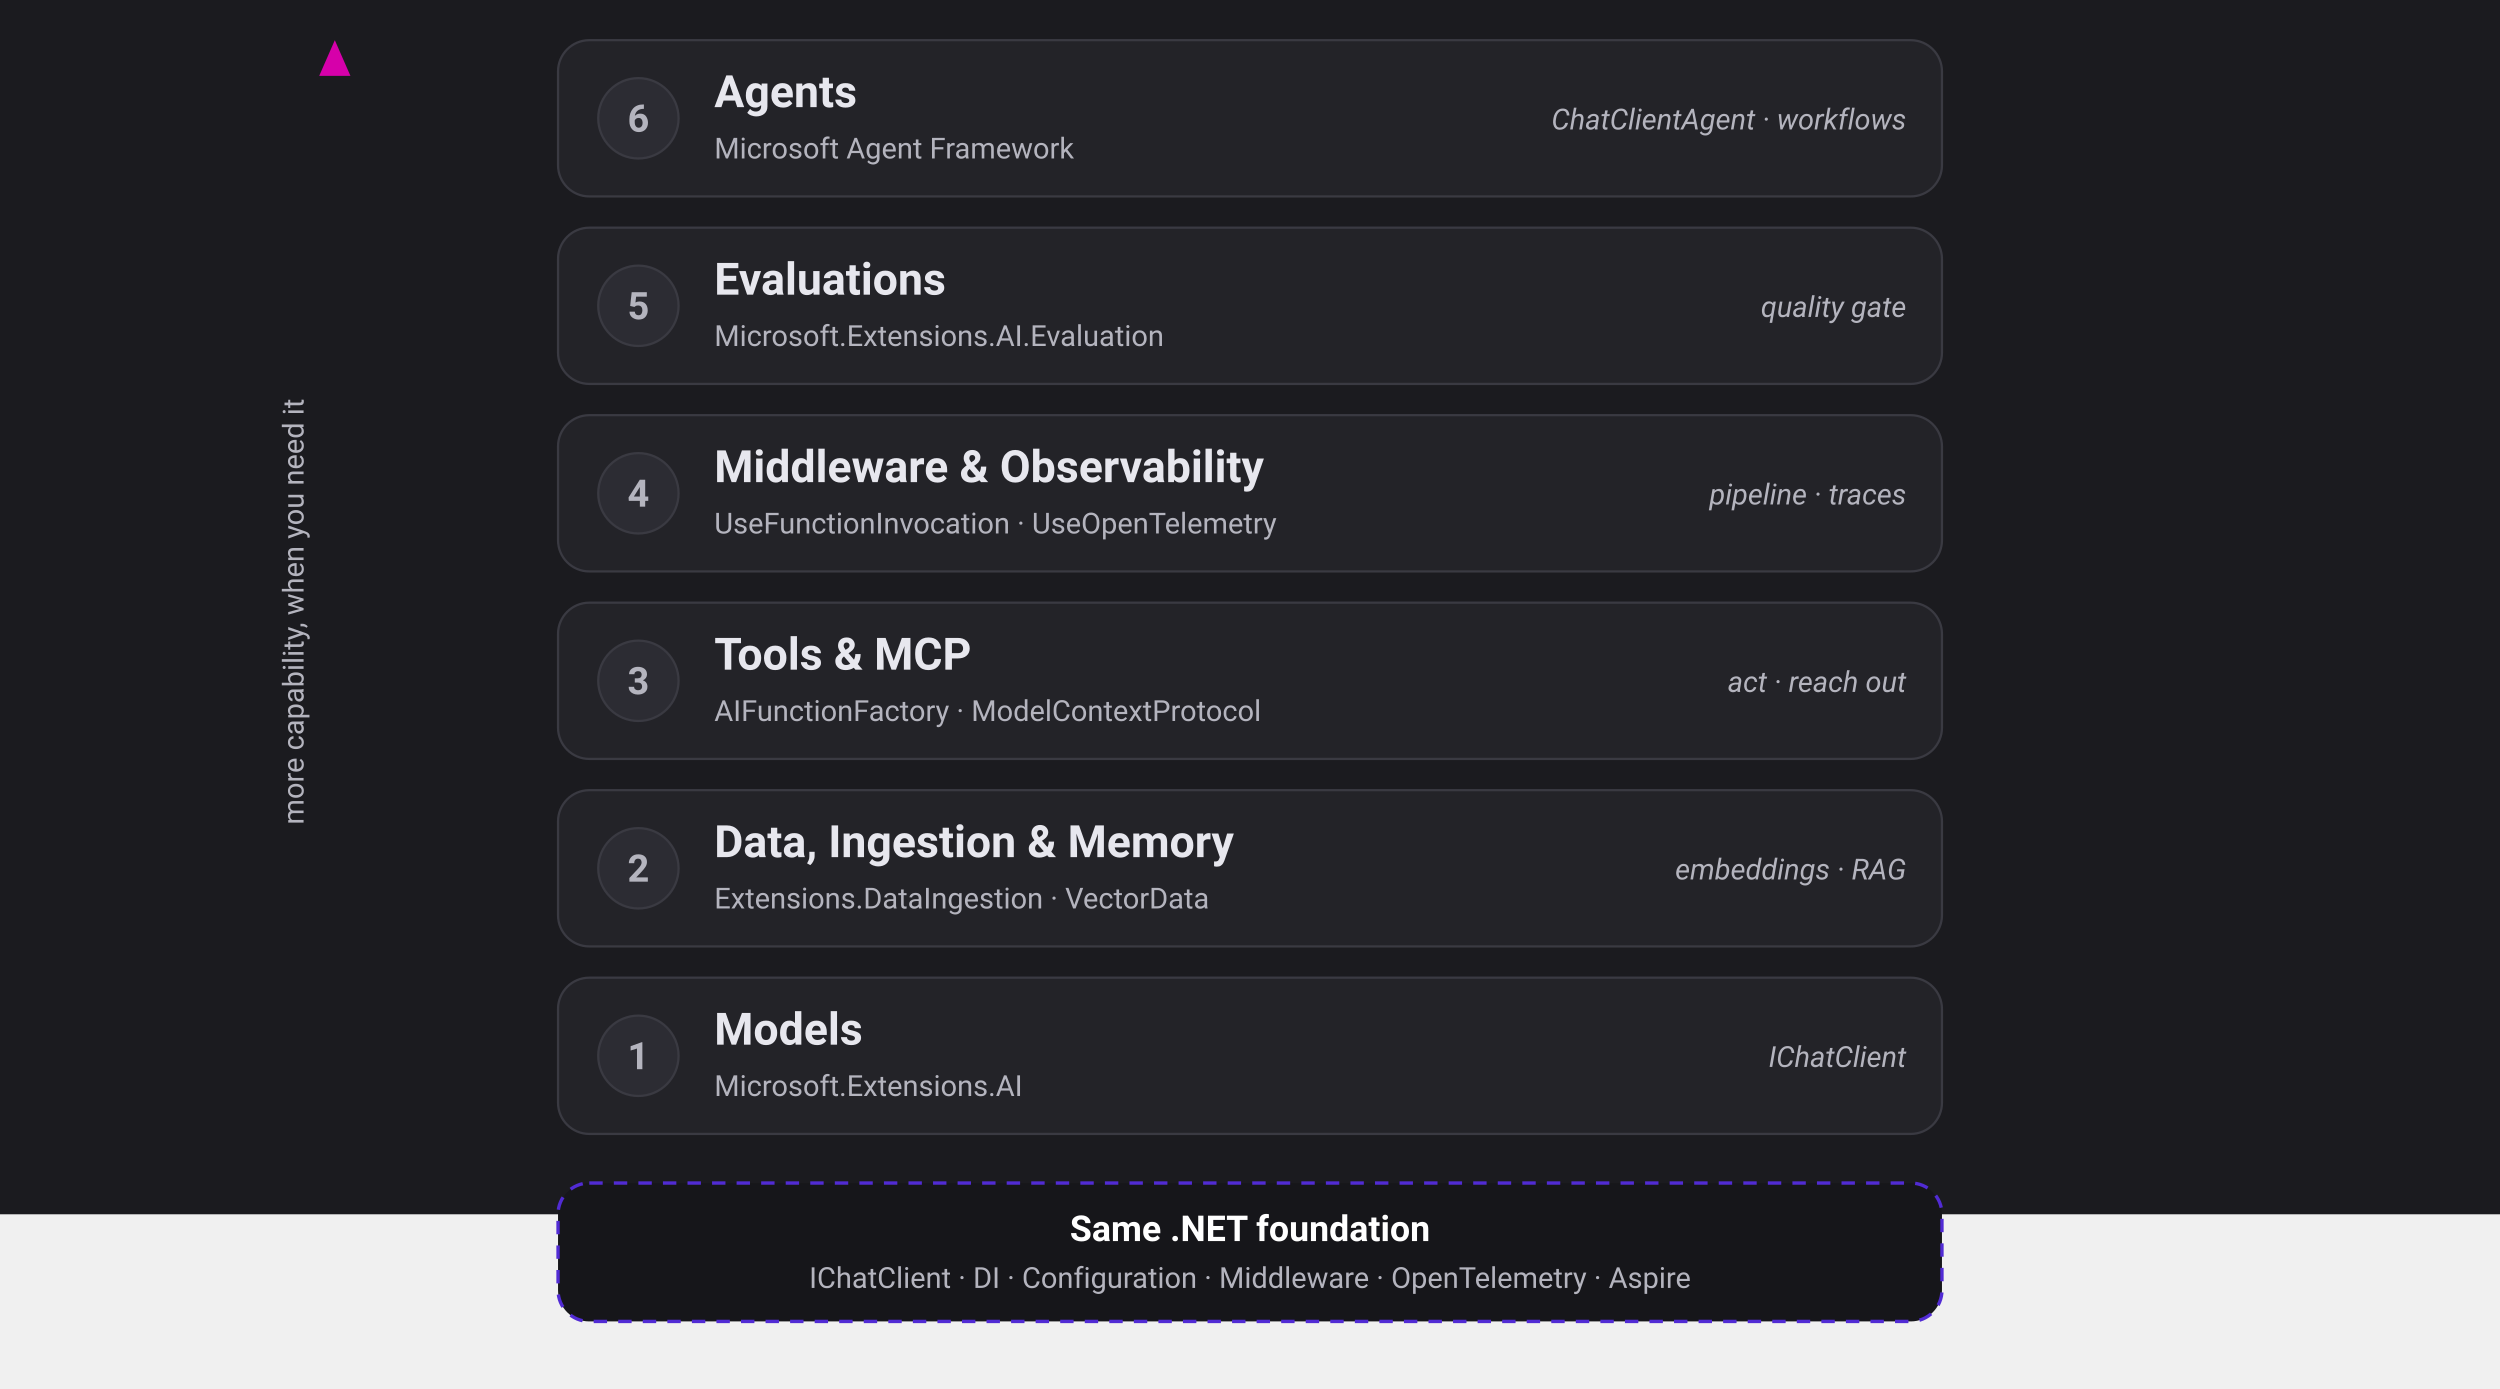
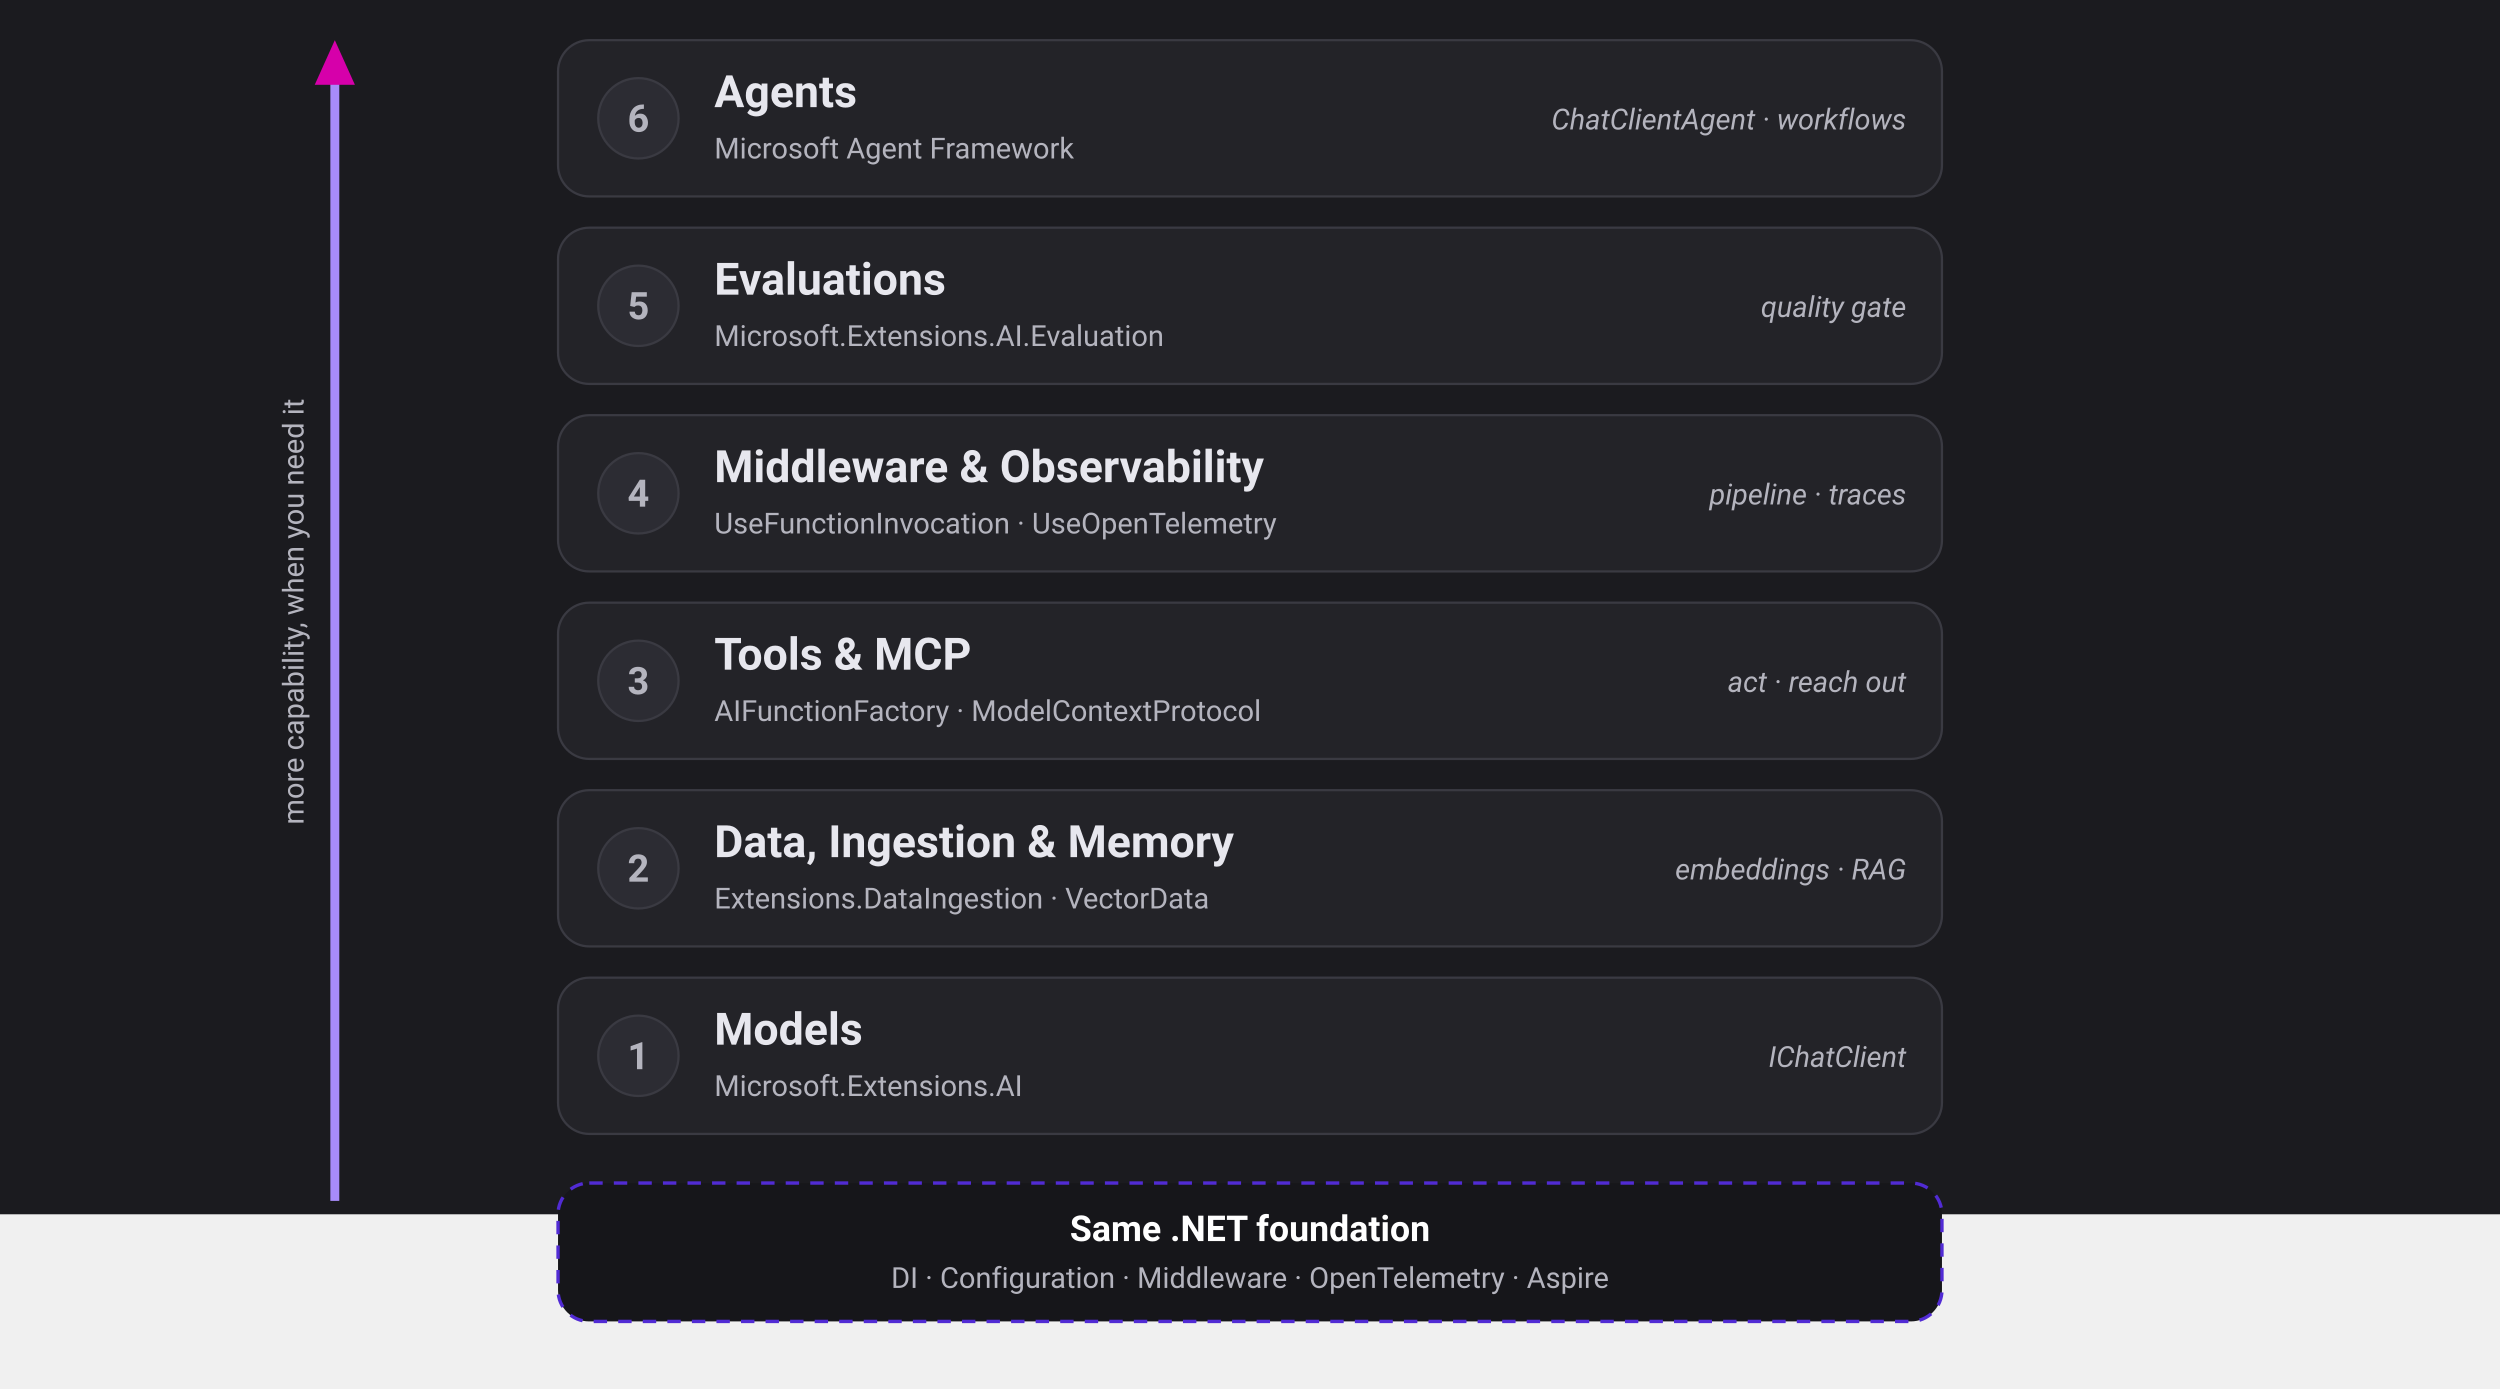
<svg xmlns="http://www.w3.org/2000/svg" viewBox="0 78 1120 622" width="1120" height="622" role="img">
  <defs>
    <linearGradient id="grad" x1="0" y1="0" x2="1" y2="0">
      <stop offset="0" stop-color="#512bd4" />
      <stop offset="1" stop-color="#d600aa" />
    </linearGradient>
    <linearGradient id="gradV" x1="0" y1="1" x2="0" y2="0">
-       <stop offset="0" stop-color="#512bd4" />
+       <stop offset="0" stop-color="#a78bfa" />
      <stop offset="1" stop-color="#d600aa" />
    </linearGradient>
    <filter id="soft" x="-20%" y="-20%" width="140%" height="140%">
      <feDropShadow dx="0" dy="0" stdDeviation="7" flood-color="#8a4bff" flood-opacity="0.45" />
    </filter>
  </defs>
  <rect width="1120" height="622" fill="#1b1b1f" />
  <g>
    <rect x="250" y="96" width="620" height="70" rx="14" fill="#232328" stroke="#3a3a42" stroke-width="1" />
    <circle cx="286" cy="131" r="18" fill="#2c2c33" stroke="#3a3a42" />
    <text x="286" y="137" text-anchor="middle" fill="#b4b4be" font-family="'Segoe UI', system-ui, -apple-system, Roboto, sans-serif" font-size="17" font-weight="700">6</text>
    <text x="320" y="126" fill="#e7e7ee" font-family="'Segoe UI', system-ui, -apple-system, Roboto, sans-serif" font-size="20" font-weight="700">Agents</text>
    <text x="320" y="149" fill="#b4b4be" font-family="'Segoe UI', system-ui, -apple-system, Roboto, sans-serif" font-size="13">Microsoft Agent Framework</text>
    <text x="854" y="136" text-anchor="end" fill="#b4b4be" font-family="'Segoe UI', system-ui, -apple-system, Roboto, sans-serif" font-size="13" font-style="italic">ChatClientAgent · workflows</text>
  </g>
  <g>
    <rect x="250" y="180" width="620" height="70" rx="14" fill="#232328" stroke="#3a3a42" stroke-width="1" />
    <circle cx="286" cy="215" r="18" fill="#2c2c33" stroke="#3a3a42" />
    <text x="286" y="221" text-anchor="middle" fill="#b4b4be" font-family="'Segoe UI', system-ui, -apple-system, Roboto, sans-serif" font-size="17" font-weight="700">5</text>
    <text x="320" y="210" fill="#e7e7ee" font-family="'Segoe UI', system-ui, -apple-system, Roboto, sans-serif" font-size="20" font-weight="700">Evaluations</text>
    <text x="320" y="233" fill="#b4b4be" font-family="'Segoe UI', system-ui, -apple-system, Roboto, sans-serif" font-size="13">Microsoft.Extensions.AI.Evaluation</text>
    <text x="854" y="220" text-anchor="end" fill="#b4b4be" font-family="'Segoe UI', system-ui, -apple-system, Roboto, sans-serif" font-size="13" font-style="italic">quality gate</text>
  </g>
  <g>
    <rect x="250" y="264" width="620" height="70" rx="14" fill="#232328" stroke="#3a3a42" stroke-width="1" />
    <circle cx="286" cy="299" r="18" fill="#2c2c33" stroke="#3a3a42" />
    <text x="286" y="305" text-anchor="middle" fill="#b4b4be" font-family="'Segoe UI', system-ui, -apple-system, Roboto, sans-serif" font-size="17" font-weight="700">4</text>
    <text x="320" y="294" fill="#e7e7ee" font-family="'Segoe UI', system-ui, -apple-system, Roboto, sans-serif" font-size="20" font-weight="700">Middleware &amp; Observability</text>
    <text x="320" y="317" fill="#b4b4be" font-family="'Segoe UI', system-ui, -apple-system, Roboto, sans-serif" font-size="13">UseFunctionInvocation · UseOpenTelemetry</text>
    <text x="854" y="304" text-anchor="end" fill="#b4b4be" font-family="'Segoe UI', system-ui, -apple-system, Roboto, sans-serif" font-size="13" font-style="italic">pipeline · traces</text>
  </g>
  <g>
    <rect x="250" y="348" width="620" height="70" rx="14" fill="#232328" stroke="#3a3a42" stroke-width="1" />
    <circle cx="286" cy="383" r="18" fill="#2c2c33" stroke="#3a3a42" />
    <text x="286" y="389" text-anchor="middle" fill="#b4b4be" font-family="'Segoe UI', system-ui, -apple-system, Roboto, sans-serif" font-size="17" font-weight="700">3</text>
    <text x="320" y="378" fill="#e7e7ee" font-family="'Segoe UI', system-ui, -apple-system, Roboto, sans-serif" font-size="20" font-weight="700">Tools &amp; MCP</text>
    <text x="320" y="401" fill="#b4b4be" font-family="'Segoe UI', system-ui, -apple-system, Roboto, sans-serif" font-size="13">AIFunctionFactory · ModelContextProtocol</text>
    <text x="854" y="388" text-anchor="end" fill="#b4b4be" font-family="'Segoe UI', system-ui, -apple-system, Roboto, sans-serif" font-size="13" font-style="italic">act · reach out</text>
  </g>
  <g>
    <rect x="250" y="432" width="620" height="70" rx="14" fill="#232328" stroke="#3a3a42" stroke-width="1" />
    <circle cx="286" cy="467" r="18" fill="#2c2c33" stroke="#3a3a42" />
    <text x="286" y="473" text-anchor="middle" fill="#b4b4be" font-family="'Segoe UI', system-ui, -apple-system, Roboto, sans-serif" font-size="17" font-weight="700">2</text>
    <text x="320" y="462" fill="#e7e7ee" font-family="'Segoe UI', system-ui, -apple-system, Roboto, sans-serif" font-size="20" font-weight="700">Data, Ingestion &amp; Memory</text>
    <text x="320" y="485" fill="#b4b4be" font-family="'Segoe UI', system-ui, -apple-system, Roboto, sans-serif" font-size="13">Extensions.DataIngestion · VectorData</text>
    <text x="854" y="472" text-anchor="end" fill="#b4b4be" font-family="'Segoe UI', system-ui, -apple-system, Roboto, sans-serif" font-size="13" font-style="italic">embeddings · RAG</text>
  </g>
  <g>
    <rect x="250" y="516" width="620" height="70" rx="14" fill="#232328" stroke="#3a3a42" stroke-width="1" />
    <circle cx="286" cy="551" r="18" fill="#2c2c33" stroke="#3a3a42" />
    <text x="286" y="557" text-anchor="middle" fill="#b4b4be" font-family="'Segoe UI', system-ui, -apple-system, Roboto, sans-serif" font-size="17" font-weight="700">1</text>
    <text x="320" y="546" fill="#e7e7ee" font-family="'Segoe UI', system-ui, -apple-system, Roboto, sans-serif" font-size="20" font-weight="700">Models</text>
    <text x="320" y="569" fill="#b4b4be" font-family="'Segoe UI', system-ui, -apple-system, Roboto, sans-serif" font-size="13">Microsoft.Extensions.AI</text>
    <text x="854" y="556" text-anchor="end" fill="#b4b4be" font-family="'Segoe UI', system-ui, -apple-system, Roboto, sans-serif" font-size="13" font-style="italic">IChatClient</text>
  </g>
  <rect x="250" y="608" width="620" height="62" rx="14" fill="#16161a" stroke="#512bd4" stroke-width="1.5" stroke-dasharray="6 5" />
  <text x="560" y="634" text-anchor="middle" fill="#ffffff" font-family="'Segoe UI', system-ui, -apple-system, Roboto, sans-serif" font-size="16" font-weight="700">Same .NET foundation</text>
-   <text x="560" y="655" text-anchor="middle" fill="#b4b4be" font-family="'Segoe UI', system-ui, -apple-system, Roboto, sans-serif" font-size="13">IChatClient · DI · Configuration · Middleware · OpenTelemetry · Aspire</text>
-   <line x1="150" y1="618" x2="150" y2="102" stroke="url(#gradV)" stroke-width="3" />
-   <path d="M 143 112 L 150 96 L 157 112 Z" fill="#d600aa" />
+   <text x="560" y="655" text-anchor="middle" fill="#b4b4be" font-family="'Segoe UI', system-ui, -apple-system, Roboto, sans-serif" font-size="13">DI · Configuration · Middleware · OpenTelemetry · Aspire</text>
+   <line x1="150" y1="616" x2="150" y2="104" stroke="#a78bfa" stroke-width="4" />
+   <path d="M 141 116 L 150 96 L 159 116 Z" fill="#d600aa" />
  <text x="136" y="352" fill="#b4b4be" font-family="'Segoe UI', system-ui, -apple-system, Roboto, sans-serif" font-size="13" transform="rotate(-90 136 352)" text-anchor="middle">more capability, when you need it</text>
</svg>
